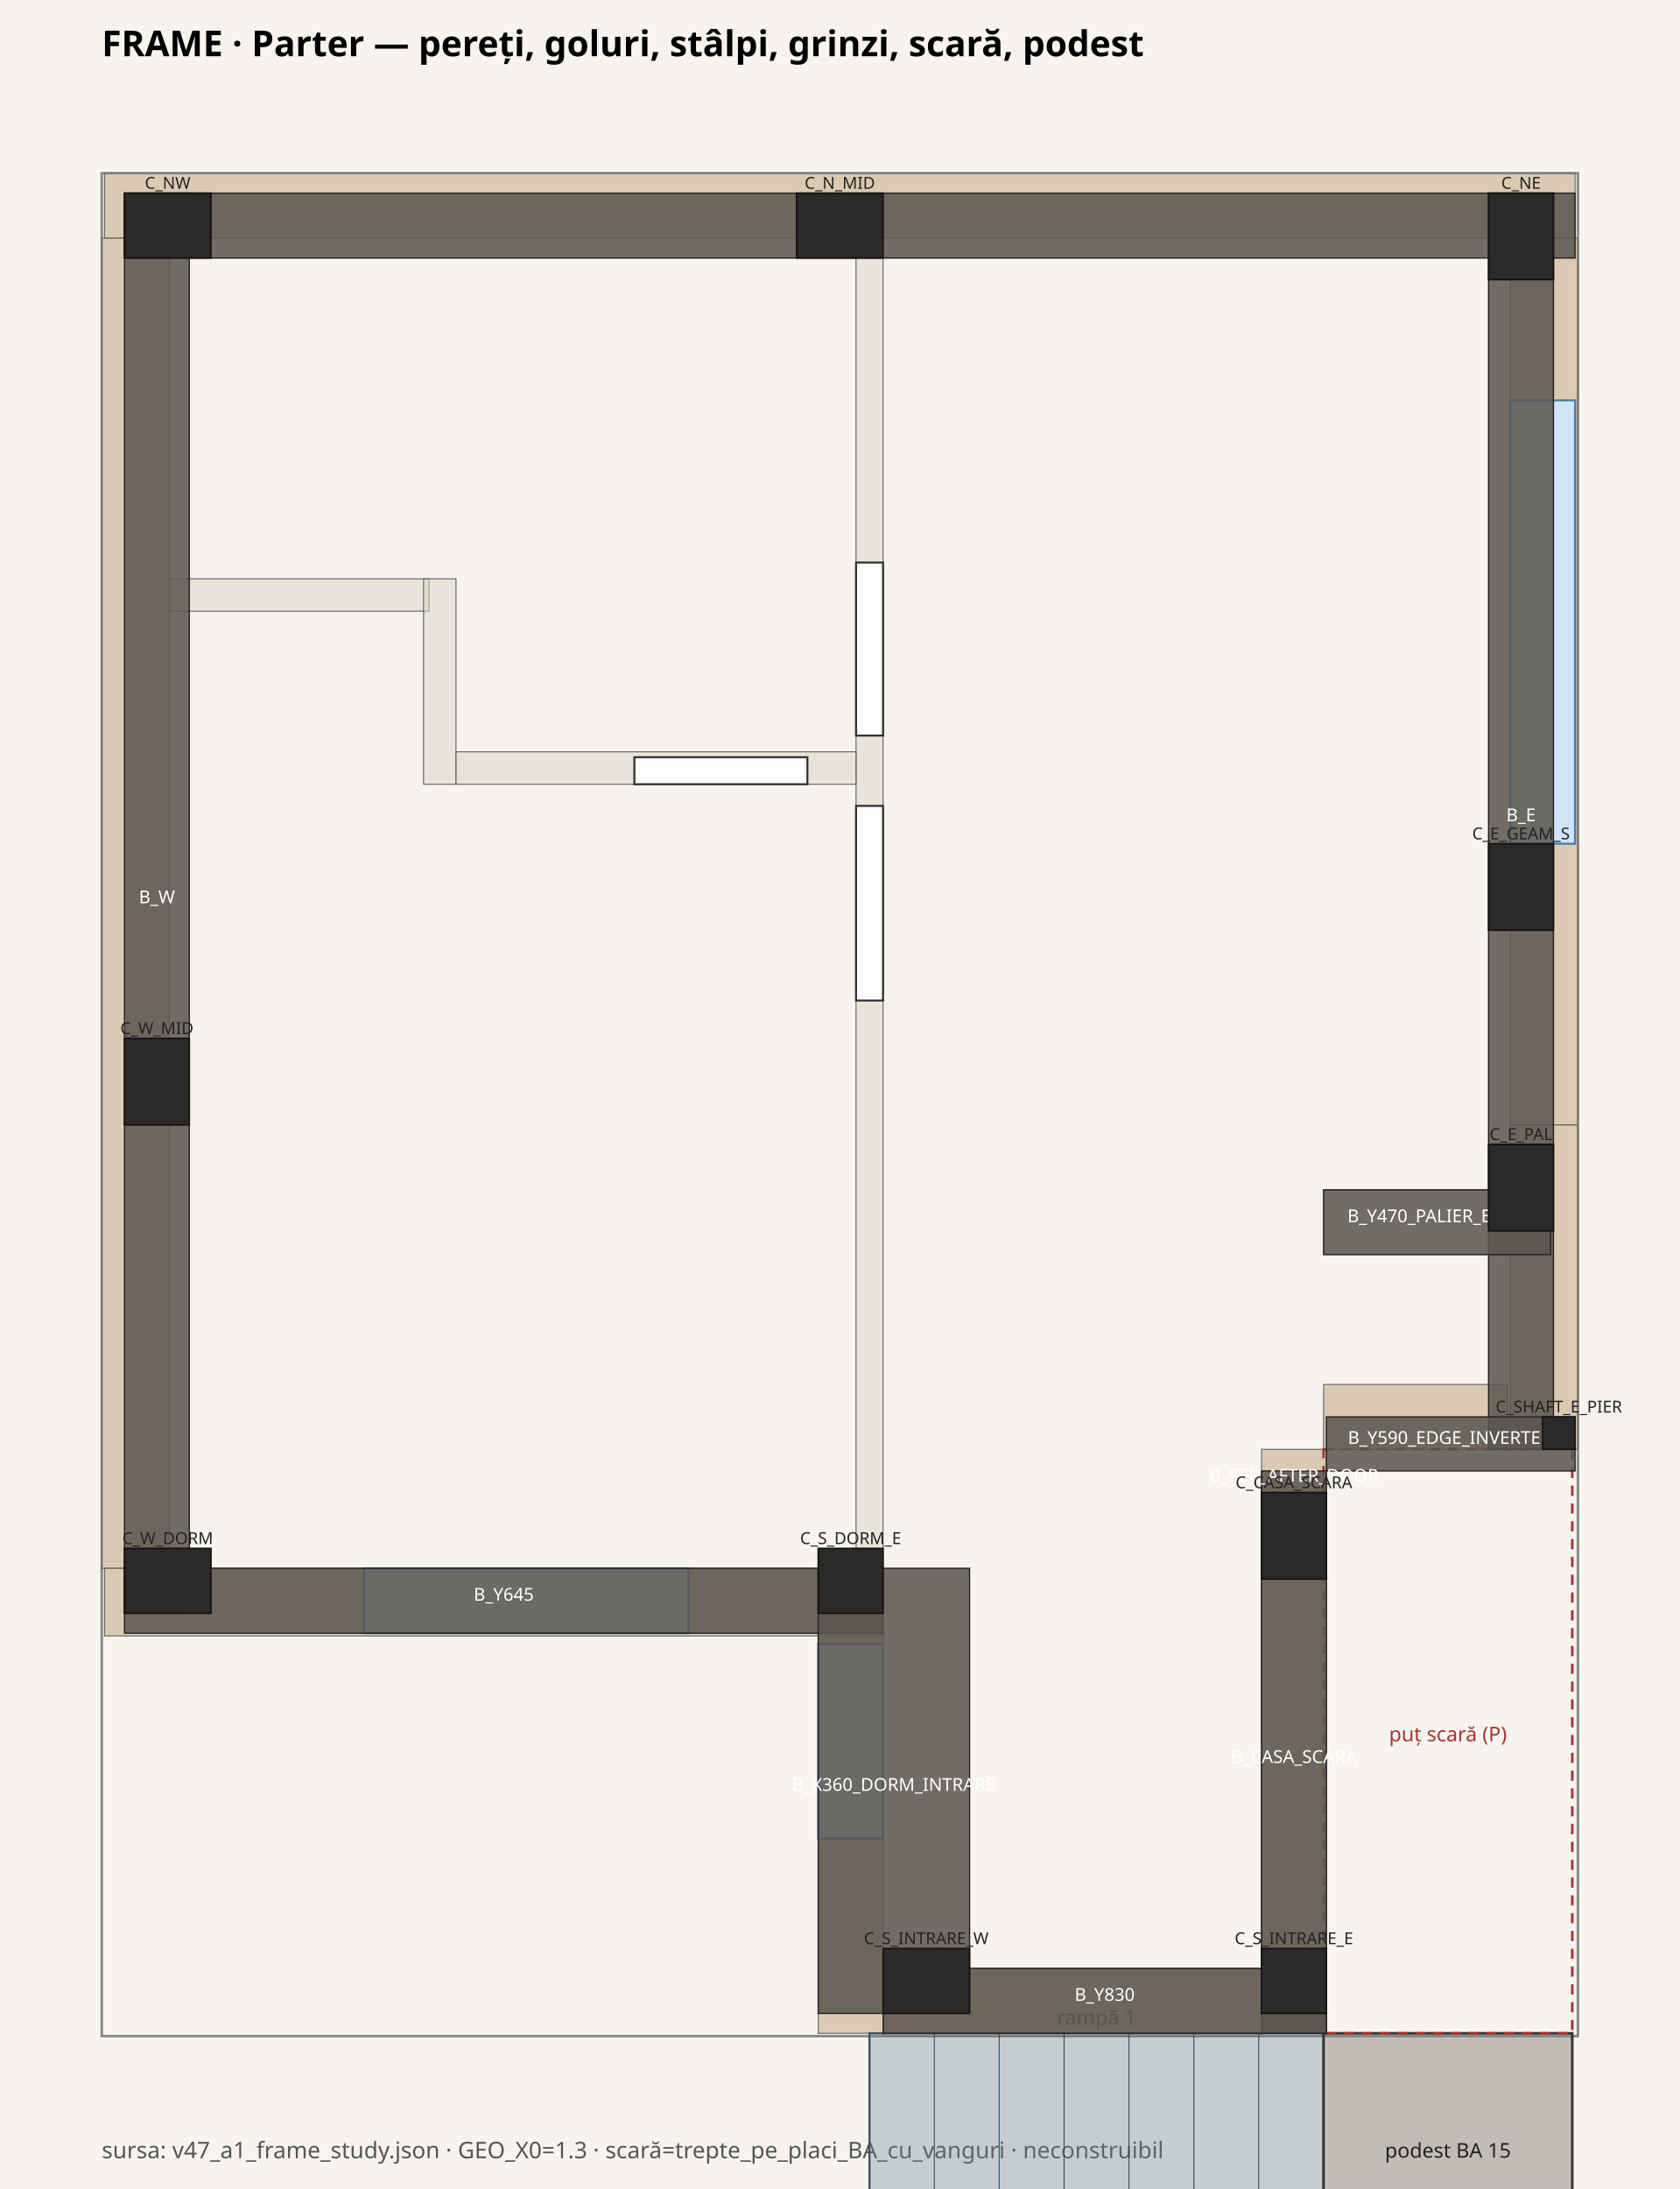
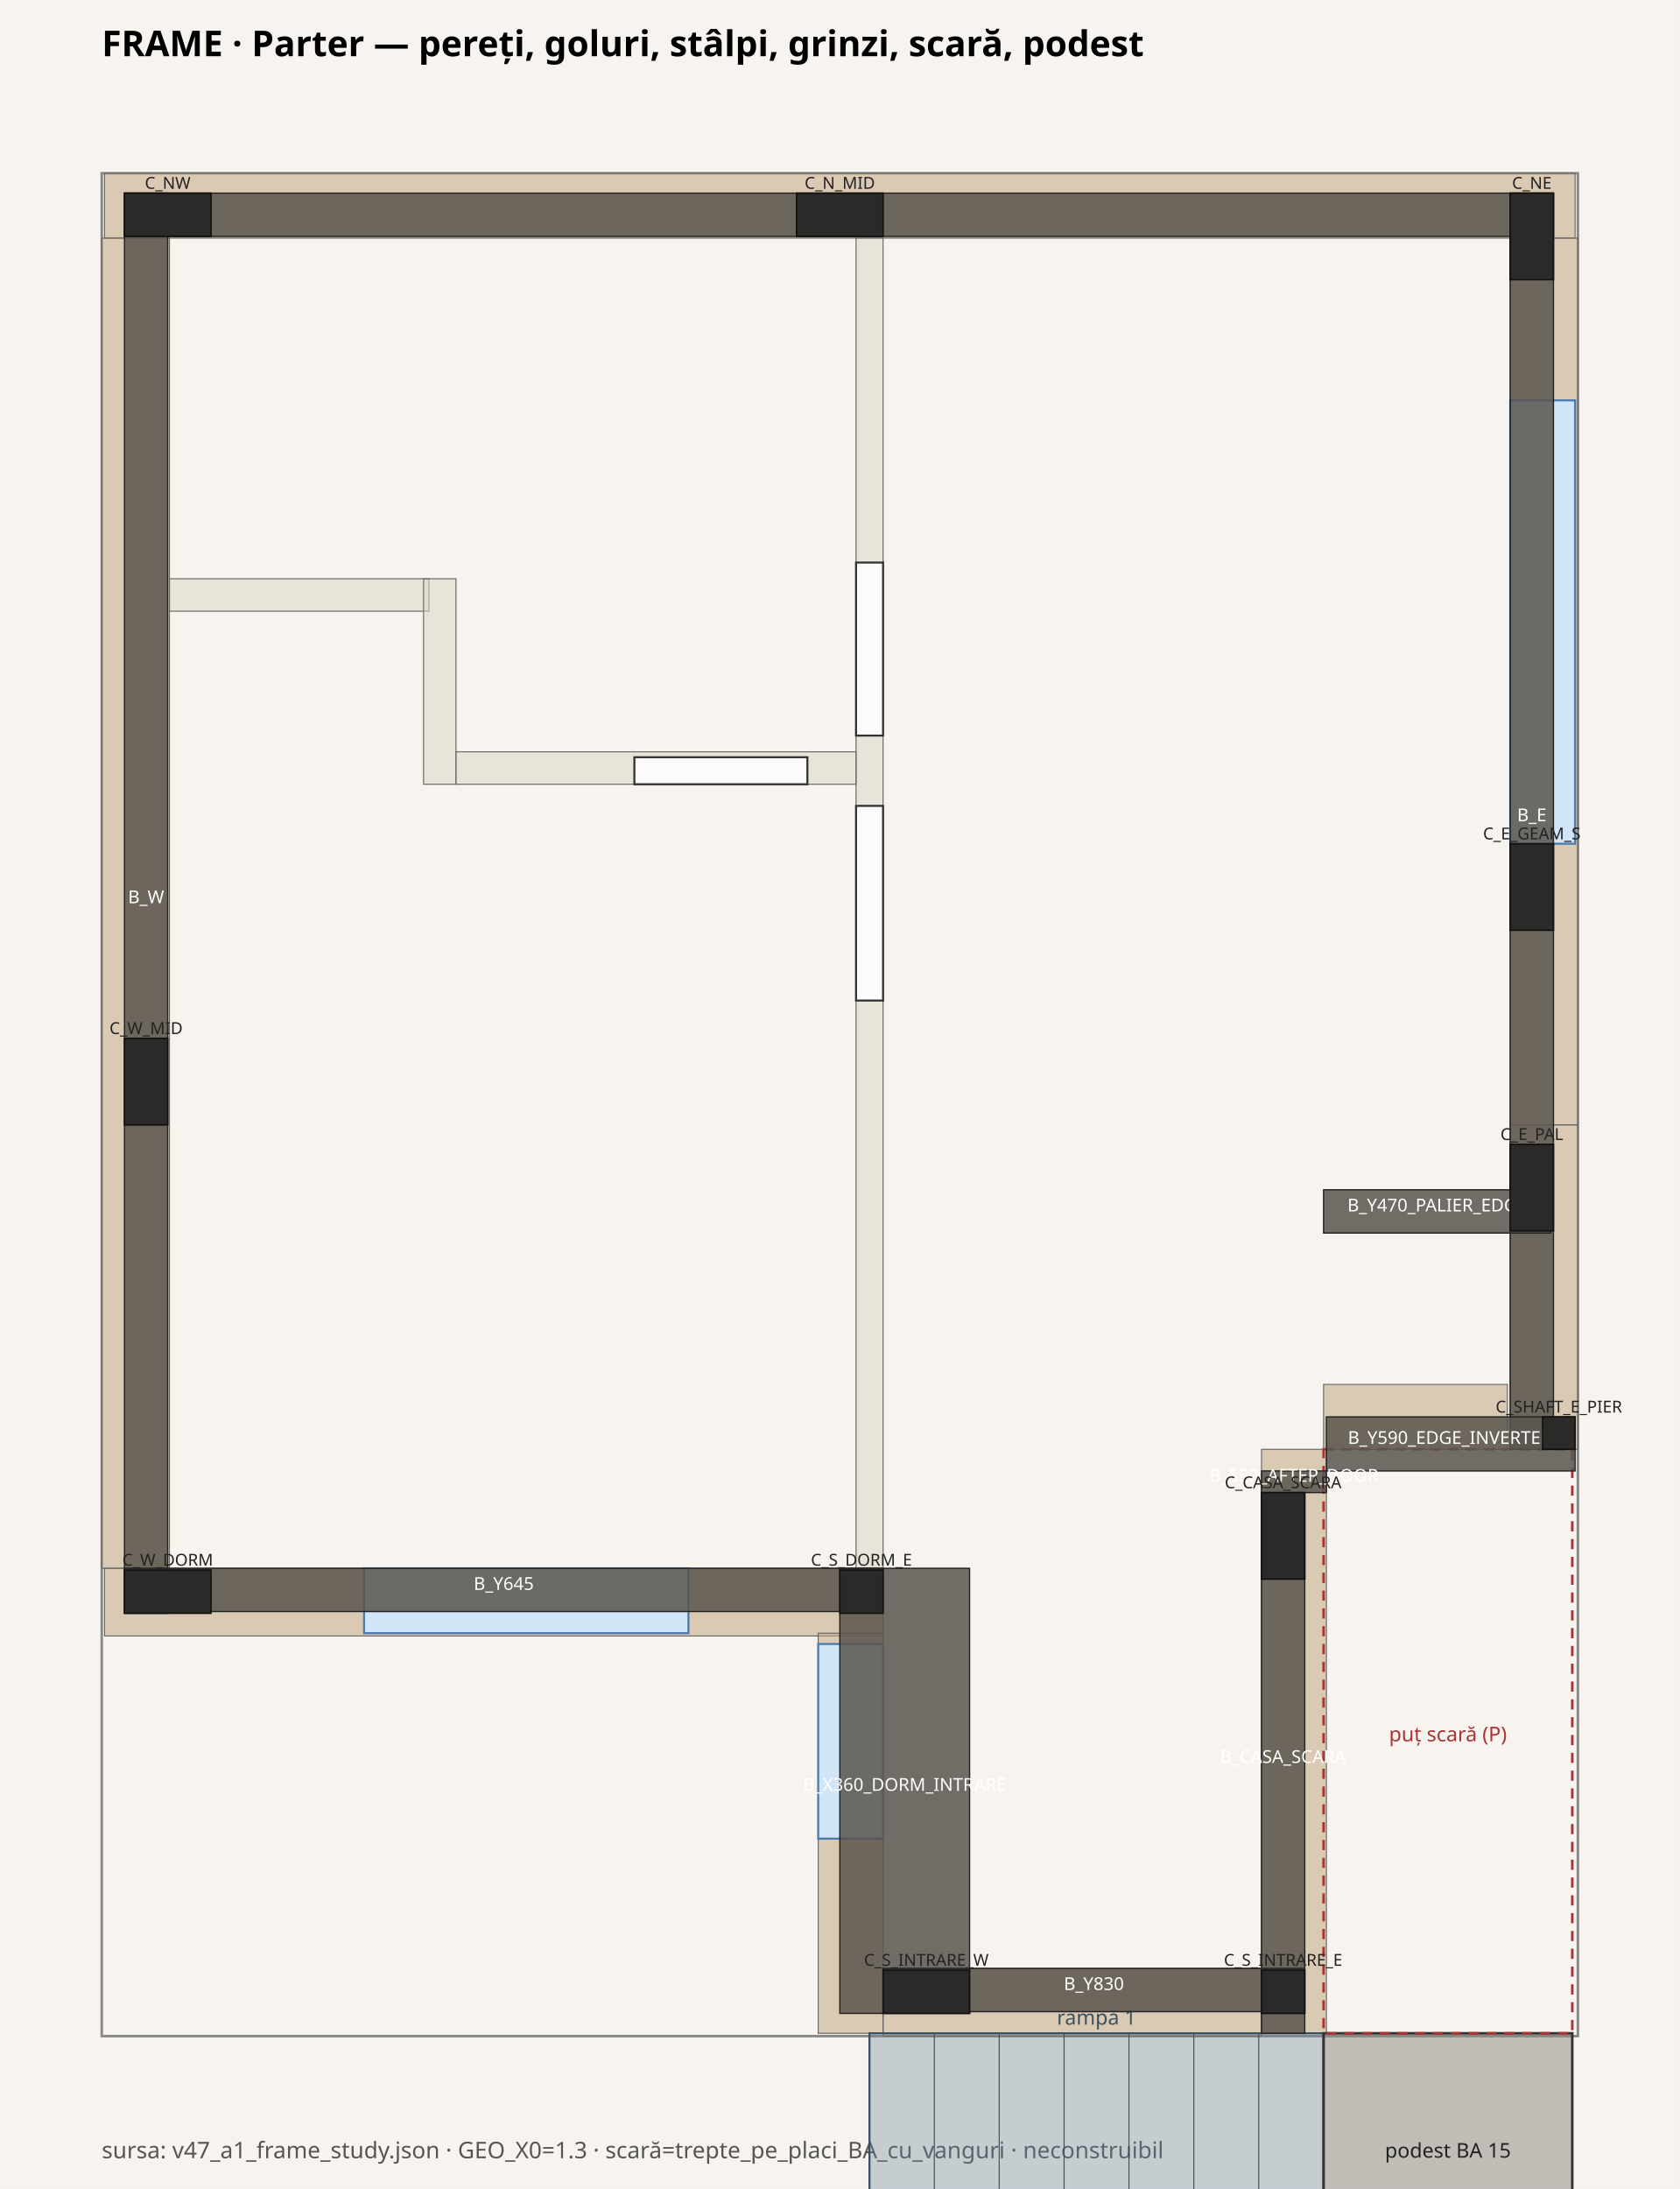
<svg xmlns="http://www.w3.org/2000/svg" width="660" height="860" viewBox="0 0 660.21 860.105">
  <rect width="100%" height="100%" fill="#f7f4ef" />
  <text x="40" y="22" font-size="14" font-weight="600" font-family="IBM Plex Sans,Segoe UI,sans-serif">FRAME · Parter — pereți, goluri, stâlpi, grinzi, scară, podest</text>
  <text x="40" y="848.105" font-size="9" fill="#555" font-family="IBM Plex Sans,Segoe UI,sans-serif">sursa: v47_a1_frame_study.json · GEO_X0=1.3 · scară=trepte_pe_placi_BA_cu_vanguri · neconstruibil</text>
  <rect x="40" y="68" width="580.21" height="732.105" fill="none" stroke="#888" stroke-width="1" />
  <rect x="41.105" y="68" width="578" height="25.5" fill="#c4a882" fill-opacity="0.55" stroke="#666" stroke-width="0.4" />
  <rect x="40" y="93.5" width="26.605" height="522.75" fill="#c4a882" fill-opacity="0.55" stroke="#666" stroke-width="0.4" />
  <rect x="593.605" y="93.5" width="26.605" height="348.5" fill="#c4a882" fill-opacity="0.55" stroke="#666" stroke-width="0.4" />
  <rect x="347.105" y="773.5" width="148.75" height="26.605" fill="#c4a882" fill-opacity="0.55" stroke="#666" stroke-width="0.4" />
  <rect x="41.105" y="616.25" width="306" height="26.605" fill="#c4a882" fill-opacity="0.55" stroke="#666" stroke-width="0.4" />
  <rect x="336.48" y="93.5" width="10.625" height="522.75" fill="#ddd6c8" fill-opacity="0.55" stroke="#666" stroke-width="0.4" />
  <rect x="66.605" y="227.375" width="102" height="12.75" fill="#ddd6c8" fill-opacity="0.55" stroke="#666" stroke-width="0.4" />
  <rect x="166.48" y="227.375" width="12.75" height="80.75" fill="#ddd6c8" fill-opacity="0.55" stroke="#666" stroke-width="0.4" />
  <rect x="179.23" y="295.375" width="157.25" height="12.75" fill="#ddd6c8" fill-opacity="0.55" stroke="#666" stroke-width="0.4" />
  <rect x="495.855" y="569.5" width="25.5" height="229.5" fill="#c4a882" fill-opacity="0.55" stroke="#666" stroke-width="0.4" />
  <rect x="321.605" y="641.75" width="25.5" height="157.25" fill="#c4a882" fill-opacity="0.55" stroke="#666" stroke-width="0.4" />
  <rect x="593.605" y="442" width="26.605" height="127.5" fill="#c4a882" fill-opacity="0.55" stroke="#666" stroke-width="0.4" />
  <rect x="520.25" y="544" width="72.25" height="25.5" fill="#c4a882" fill-opacity="0.55" stroke="#666" stroke-width="0.4" />
  <rect x="336.48" y="221" width="10.625" height="68" fill="#fff" fill-opacity="0.9" stroke="#333" stroke-width="0.8" />
  <rect x="249.355" y="297.5" width="68" height="10.625" fill="#fff" fill-opacity="0.9" stroke="#333" stroke-width="0.8" />
  <rect x="336.48" y="316.625" width="10.625" height="76.5" fill="#fff" fill-opacity="0.9" stroke="#333" stroke-width="0.8" />
  <rect x="143.105" y="616.25" width="127.5" height="25.5" fill="#cfe8ff" fill-opacity="0.9" stroke="#4a7ab0" stroke-width="0.8" />
  <rect x="321.605" y="646" width="25.5" height="76.5" fill="#cfe8ff" fill-opacity="0.9" stroke="#4a7ab0" stroke-width="0.8" />
  <rect x="593.605" y="157.25" width="25.5" height="174.25" fill="#cfe8ff" fill-opacity="0.9" stroke="#4a7ab0" stroke-width="0.8" />
  <rect x="341.75" y="799" width="178.5" height="97.75" fill="#6a8498" fill-opacity="0.35" stroke="#3a5060" stroke-width="0.8" />
  <line x1="341.75" y1="799" x2="341.75" y2="896.75" stroke="#3a5060" stroke-width="0.4" />
  <line x1="367.25" y1="799" x2="367.25" y2="896.75" stroke="#3a5060" stroke-width="0.4" />
  <line x1="392.75" y1="799" x2="392.75" y2="896.75" stroke="#3a5060" stroke-width="0.4" />
  <line x1="418.25" y1="799" x2="418.25" y2="896.75" stroke="#3a5060" stroke-width="0.4" />
  <line x1="443.75" y1="799" x2="443.75" y2="896.75" stroke="#3a5060" stroke-width="0.4" />
  <line x1="469.25" y1="799" x2="469.25" y2="896.75" stroke="#3a5060" stroke-width="0.4" />
  <line x1="494.75" y1="799" x2="494.75" y2="896.75" stroke="#3a5060" stroke-width="0.4" />
  <text x="431" y="795.6" text-anchor="middle" font-size="8" fill="#3a5060" font-family="IBM Plex Sans,Segoe UI,sans-serif">rampă 1</text>
  <rect x="520.25" y="799" width="97.75" height="97.75" fill="#8b8680" fill-opacity="0.5" stroke="#333" stroke-width="1" />
  <text x="569.125" y="847.875" text-anchor="middle" font-size="8" fill="#222" font-family="IBM Plex Sans,Segoe UI,sans-serif">podest BA 15</text>
  <rect x="520.25" y="569.5" width="97.75" height="229.5" fill="none" stroke="#a33" stroke-width="1" stroke-dasharray="4 3" />
  <text x="569.125" y="684.25" text-anchor="middle" font-size="8" fill="#a33" font-family="IBM Plex Sans,Segoe UI,sans-serif">puț scară (P)</text>
-   <rect x="48.925" y="75.82" width="570.18" height="25.5" fill="#5a554e" fill-opacity="0.85" stroke="#222" stroke-width="0.5" />
-   <text x="334.015" y="88.57" text-anchor="middle" font-size="7" fill="#fff" font-family="IBM Plex Sans,Segoe UI,sans-serif">B_N</text>
-   <rect x="48.925" y="75.82" width="25.5" height="558.11" fill="#5a554e" fill-opacity="0.85" stroke="#222" stroke-width="0.5" />
-   <text x="61.675" y="354.875" text-anchor="middle" font-size="7" fill="#fff" font-family="IBM Plex Sans,Segoe UI,sans-serif">B_W</text>
-   <rect x="585.105" y="75.82" width="25.5" height="493.68" fill="#5a554e" fill-opacity="0.85" stroke="#222" stroke-width="0.5" />
-   <text x="597.855" y="322.66" text-anchor="middle" font-size="7" fill="#fff" font-family="IBM Plex Sans,Segoe UI,sans-serif">B_E</text>
-   <rect x="495.855" y="586.5" width="25.5" height="212.5" fill="#5a554e" fill-opacity="0.85" stroke="#222" stroke-width="0.5" />
-   <text x="508.605" y="692.75" text-anchor="middle" font-size="7" fill="#fff" font-family="IBM Plex Sans,Segoe UI,sans-serif">B_CASA_SCARA</text>
+   <rect x="48.925" y="75.82" width="561.68" height="17" fill="#5a554e" fill-opacity="0.85" stroke="#222" stroke-width="0.5" />
+   <text x="329.765" y="84.32" text-anchor="middle" font-size="7" fill="#fff" font-family="IBM Plex Sans,Segoe UI,sans-serif">B_N</text>
+   <rect x="48.925" y="75.82" width="17" height="558.11" fill="#5a554e" fill-opacity="0.85" stroke="#222" stroke-width="0.5" />
+   <text x="57.425" y="354.875" text-anchor="middle" font-size="7" fill="#fff" font-family="IBM Plex Sans,Segoe UI,sans-serif">B_W</text>
+   <rect x="593.605" y="75.82" width="17" height="493.68" fill="#5a554e" fill-opacity="0.85" stroke="#222" stroke-width="0.5" />
+   <text x="602.105" y="322.66" text-anchor="middle" font-size="7" fill="#fff" font-family="IBM Plex Sans,Segoe UI,sans-serif">B_E</text>
+   <rect x="495.855" y="586.5" width="17" height="212.5" fill="#5a554e" fill-opacity="0.85" stroke="#222" stroke-width="0.5" />
+   <text x="504.355" y="692.75" text-anchor="middle" font-size="7" fill="#fff" font-family="IBM Plex Sans,Segoe UI,sans-serif">B_CASA_SCARA</text>
  <rect x="521.355" y="556.75" width="97.75" height="21.25" fill="#5a554e" fill-opacity="0.85" stroke="#222" stroke-width="0.5" />
  <text x="570.23" y="567.375" text-anchor="middle" font-size="7" fill="#fff" font-family="IBM Plex Sans,Segoe UI,sans-serif">B_Y590_EDGE_INVERTED</text>
  <rect x="495.855" y="578" width="25.5" height="8.5" fill="#5a554e" fill-opacity="0.85" stroke="#222" stroke-width="0.5" />
  <text x="508.605" y="582.25" text-anchor="middle" font-size="7" fill="#fff" font-family="IBM Plex Sans,Segoe UI,sans-serif">B_SEP_AFTER_DOOR</text>
-   <rect x="48.925" y="616.25" width="298.18" height="25.5" fill="#5a554e" fill-opacity="0.85" stroke="#222" stroke-width="0.5" />
-   <text x="198.015" y="629" text-anchor="middle" font-size="7" fill="#fff" font-family="IBM Plex Sans,Segoe UI,sans-serif">B_Y645</text>
-   <rect x="321.605" y="616.25" width="59.5" height="174.93" fill="#5a554e" fill-opacity="0.85" stroke="#222" stroke-width="0.5" />
-   <text x="351.355" y="703.715" text-anchor="middle" font-size="7" fill="#fff" font-family="IBM Plex Sans,Segoe UI,sans-serif">B_X360_DORM_INTRARE</text>
-   <rect x="347.105" y="773.5" width="174.25" height="25.5" fill="#5a554e" fill-opacity="0.85" stroke="#222" stroke-width="0.5" />
-   <text x="434.23" y="786.25" text-anchor="middle" font-size="7" fill="#fff" font-family="IBM Plex Sans,Segoe UI,sans-serif">B_Y830</text>
-   <rect x="520.25" y="467.5" width="89.25" height="25.5" fill="#5a554e" fill-opacity="0.85" stroke="#222" stroke-width="0.5" />
-   <text x="564.875" y="480.25" text-anchor="middle" font-size="7" fill="#fff" font-family="IBM Plex Sans,Segoe UI,sans-serif">B_Y470_PALIER_EDGE</text>
-   <rect x="48.925" y="75.82" width="34" height="25.5" fill="#2c2a28" stroke="#111" stroke-width="0.6" />
+   <rect x="48.925" y="616.25" width="298.18" height="17" fill="#5a554e" fill-opacity="0.85" stroke="#222" stroke-width="0.5" />
+   <text x="198.015" y="624.75" text-anchor="middle" font-size="7" fill="#fff" font-family="IBM Plex Sans,Segoe UI,sans-serif">B_Y645</text>
+   <rect x="330.105" y="616.25" width="51" height="174.93" fill="#5a554e" fill-opacity="0.85" stroke="#222" stroke-width="0.5" />
+   <text x="355.605" y="703.715" text-anchor="middle" font-size="7" fill="#fff" font-family="IBM Plex Sans,Segoe UI,sans-serif">B_X360_DORM_INTRARE</text>
+   <rect x="347.105" y="773.5" width="165.75" height="17" fill="#5a554e" fill-opacity="0.85" stroke="#222" stroke-width="0.5" />
+   <text x="429.98" y="782" text-anchor="middle" font-size="7" fill="#fff" font-family="IBM Plex Sans,Segoe UI,sans-serif">B_Y830</text>
+   <rect x="520.25" y="467.5" width="89.25" height="17" fill="#5a554e" fill-opacity="0.85" stroke="#222" stroke-width="0.5" />
+   <text x="564.875" y="476" text-anchor="middle" font-size="7" fill="#fff" font-family="IBM Plex Sans,Segoe UI,sans-serif">B_Y470_PALIER_EDGE</text>
+   <rect x="48.925" y="75.82" width="34" height="17" fill="#2c2a28" stroke="#111" stroke-width="0.6" />
  <text x="65.925" y="74.12" text-anchor="middle" font-size="6.5" fill="#222" font-family="IBM Plex Sans,Segoe UI,sans-serif">C_NW</text>
-   <rect x="313.105" y="75.82" width="34" height="25.5" fill="#2c2a28" stroke="#111" stroke-width="0.6" />
+   <rect x="313.105" y="75.82" width="34" height="17" fill="#2c2a28" stroke="#111" stroke-width="0.6" />
  <text x="330.105" y="74.12" text-anchor="middle" font-size="6.5" fill="#222" font-family="IBM Plex Sans,Segoe UI,sans-serif">C_N_MID</text>
-   <rect x="585.105" y="75.82" width="25.5" height="34" fill="#2c2a28" stroke="#111" stroke-width="0.6" />
-   <text x="597.855" y="74.12" text-anchor="middle" font-size="6.5" fill="#222" font-family="IBM Plex Sans,Segoe UI,sans-serif">C_NE</text>
-   <rect x="48.925" y="408" width="25.5" height="34" fill="#2c2a28" stroke="#111" stroke-width="0.6" />
-   <text x="61.675" y="406.3" text-anchor="middle" font-size="6.5" fill="#222" font-family="IBM Plex Sans,Segoe UI,sans-serif">C_W_MID</text>
-   <rect x="48.925" y="608.43" width="34" height="25.5" fill="#2c2a28" stroke="#111" stroke-width="0.6" />
-   <text x="65.925" y="606.73" text-anchor="middle" font-size="6.5" fill="#222" font-family="IBM Plex Sans,Segoe UI,sans-serif">C_W_DORM</text>
-   <rect x="321.605" y="608.43" width="25.5" height="25.5" fill="#2c2a28" stroke="#111" stroke-width="0.6" />
-   <text x="334.355" y="606.73" text-anchor="middle" font-size="6.5" fill="#222" font-family="IBM Plex Sans,Segoe UI,sans-serif">C_S_DORM_E</text>
-   <rect x="585.105" y="331.5" width="25.5" height="34" fill="#2c2a28" stroke="#111" stroke-width="0.6" />
-   <text x="597.855" y="329.8" text-anchor="middle" font-size="6.5" fill="#222" font-family="IBM Plex Sans,Segoe UI,sans-serif">C_E_GEAM_S</text>
-   <rect x="585.105" y="449.65" width="25.5" height="34" fill="#2c2a28" stroke="#111" stroke-width="0.6" />
-   <text x="597.855" y="447.95" text-anchor="middle" font-size="6.5" fill="#222" font-family="IBM Plex Sans,Segoe UI,sans-serif">C_E_PAL</text>
-   <rect x="495.855" y="586.5" width="25.5" height="34" fill="#2c2a28" stroke="#111" stroke-width="0.6" />
-   <text x="508.605" y="584.8" text-anchor="middle" font-size="6.5" fill="#222" font-family="IBM Plex Sans,Segoe UI,sans-serif">C_CASA_SCARA</text>
+   <rect x="593.605" y="75.82" width="17" height="34" fill="#2c2a28" stroke="#111" stroke-width="0.6" />
+   <text x="602.105" y="74.12" text-anchor="middle" font-size="6.5" fill="#222" font-family="IBM Plex Sans,Segoe UI,sans-serif">C_NE</text>
+   <rect x="48.925" y="408" width="17" height="34" fill="#2c2a28" stroke="#111" stroke-width="0.6" />
+   <text x="57.425" y="406.3" text-anchor="middle" font-size="6.5" fill="#222" font-family="IBM Plex Sans,Segoe UI,sans-serif">C_W_MID</text>
+   <rect x="48.925" y="616.93" width="34" height="17" fill="#2c2a28" stroke="#111" stroke-width="0.6" />
+   <text x="65.925" y="615.23" text-anchor="middle" font-size="6.5" fill="#222" font-family="IBM Plex Sans,Segoe UI,sans-serif">C_W_DORM</text>
+   <rect x="330.105" y="616.93" width="17" height="17" fill="#2c2a28" stroke="#111" stroke-width="0.6" />
+   <text x="338.605" y="615.23" text-anchor="middle" font-size="6.5" fill="#222" font-family="IBM Plex Sans,Segoe UI,sans-serif">C_S_DORM_E</text>
+   <rect x="593.605" y="331.5" width="17" height="34" fill="#2c2a28" stroke="#111" stroke-width="0.6" />
+   <text x="602.105" y="329.8" text-anchor="middle" font-size="6.5" fill="#222" font-family="IBM Plex Sans,Segoe UI,sans-serif">C_E_GEAM_S</text>
+   <rect x="593.605" y="449.65" width="17" height="34" fill="#2c2a28" stroke="#111" stroke-width="0.6" />
+   <text x="602.105" y="447.95" text-anchor="middle" font-size="6.5" fill="#222" font-family="IBM Plex Sans,Segoe UI,sans-serif">C_E_PAL</text>
+   <rect x="495.855" y="586.5" width="17" height="34" fill="#2c2a28" stroke="#111" stroke-width="0.6" />
+   <text x="504.355" y="584.8" text-anchor="middle" font-size="6.5" fill="#222" font-family="IBM Plex Sans,Segoe UI,sans-serif">C_CASA_SCARA</text>
  <rect x="606.355" y="556.75" width="12.75" height="12.75" fill="#2c2a28" stroke="#111" stroke-width="0.6" />
  <text x="612.73" y="555.05" text-anchor="middle" font-size="6.5" fill="#222" font-family="IBM Plex Sans,Segoe UI,sans-serif">C_SHAFT_E_PIER</text>
-   <rect x="347.105" y="765.68" width="34" height="25.5" fill="#2c2a28" stroke="#111" stroke-width="0.6" />
-   <text x="364.105" y="763.98" text-anchor="middle" font-size="6.5" fill="#222" font-family="IBM Plex Sans,Segoe UI,sans-serif">C_S_INTRARE_W</text>
-   <rect x="495.855" y="765.68" width="25.5" height="25.5" fill="#2c2a28" stroke="#111" stroke-width="0.6" />
-   <text x="508.605" y="763.98" text-anchor="middle" font-size="6.5" fill="#222" font-family="IBM Plex Sans,Segoe UI,sans-serif">C_S_INTRARE_E</text>
+   <rect x="347.105" y="774.18" width="34" height="17" fill="#2c2a28" stroke="#111" stroke-width="0.6" />
+   <text x="364.105" y="772.48" text-anchor="middle" font-size="6.5" fill="#222" font-family="IBM Plex Sans,Segoe UI,sans-serif">C_S_INTRARE_W</text>
+   <rect x="495.855" y="774.18" width="17" height="17" fill="#2c2a28" stroke="#111" stroke-width="0.6" />
+   <text x="504.355" y="772.48" text-anchor="middle" font-size="6.5" fill="#222" font-family="IBM Plex Sans,Segoe UI,sans-serif">C_S_INTRARE_E</text>
</svg>
